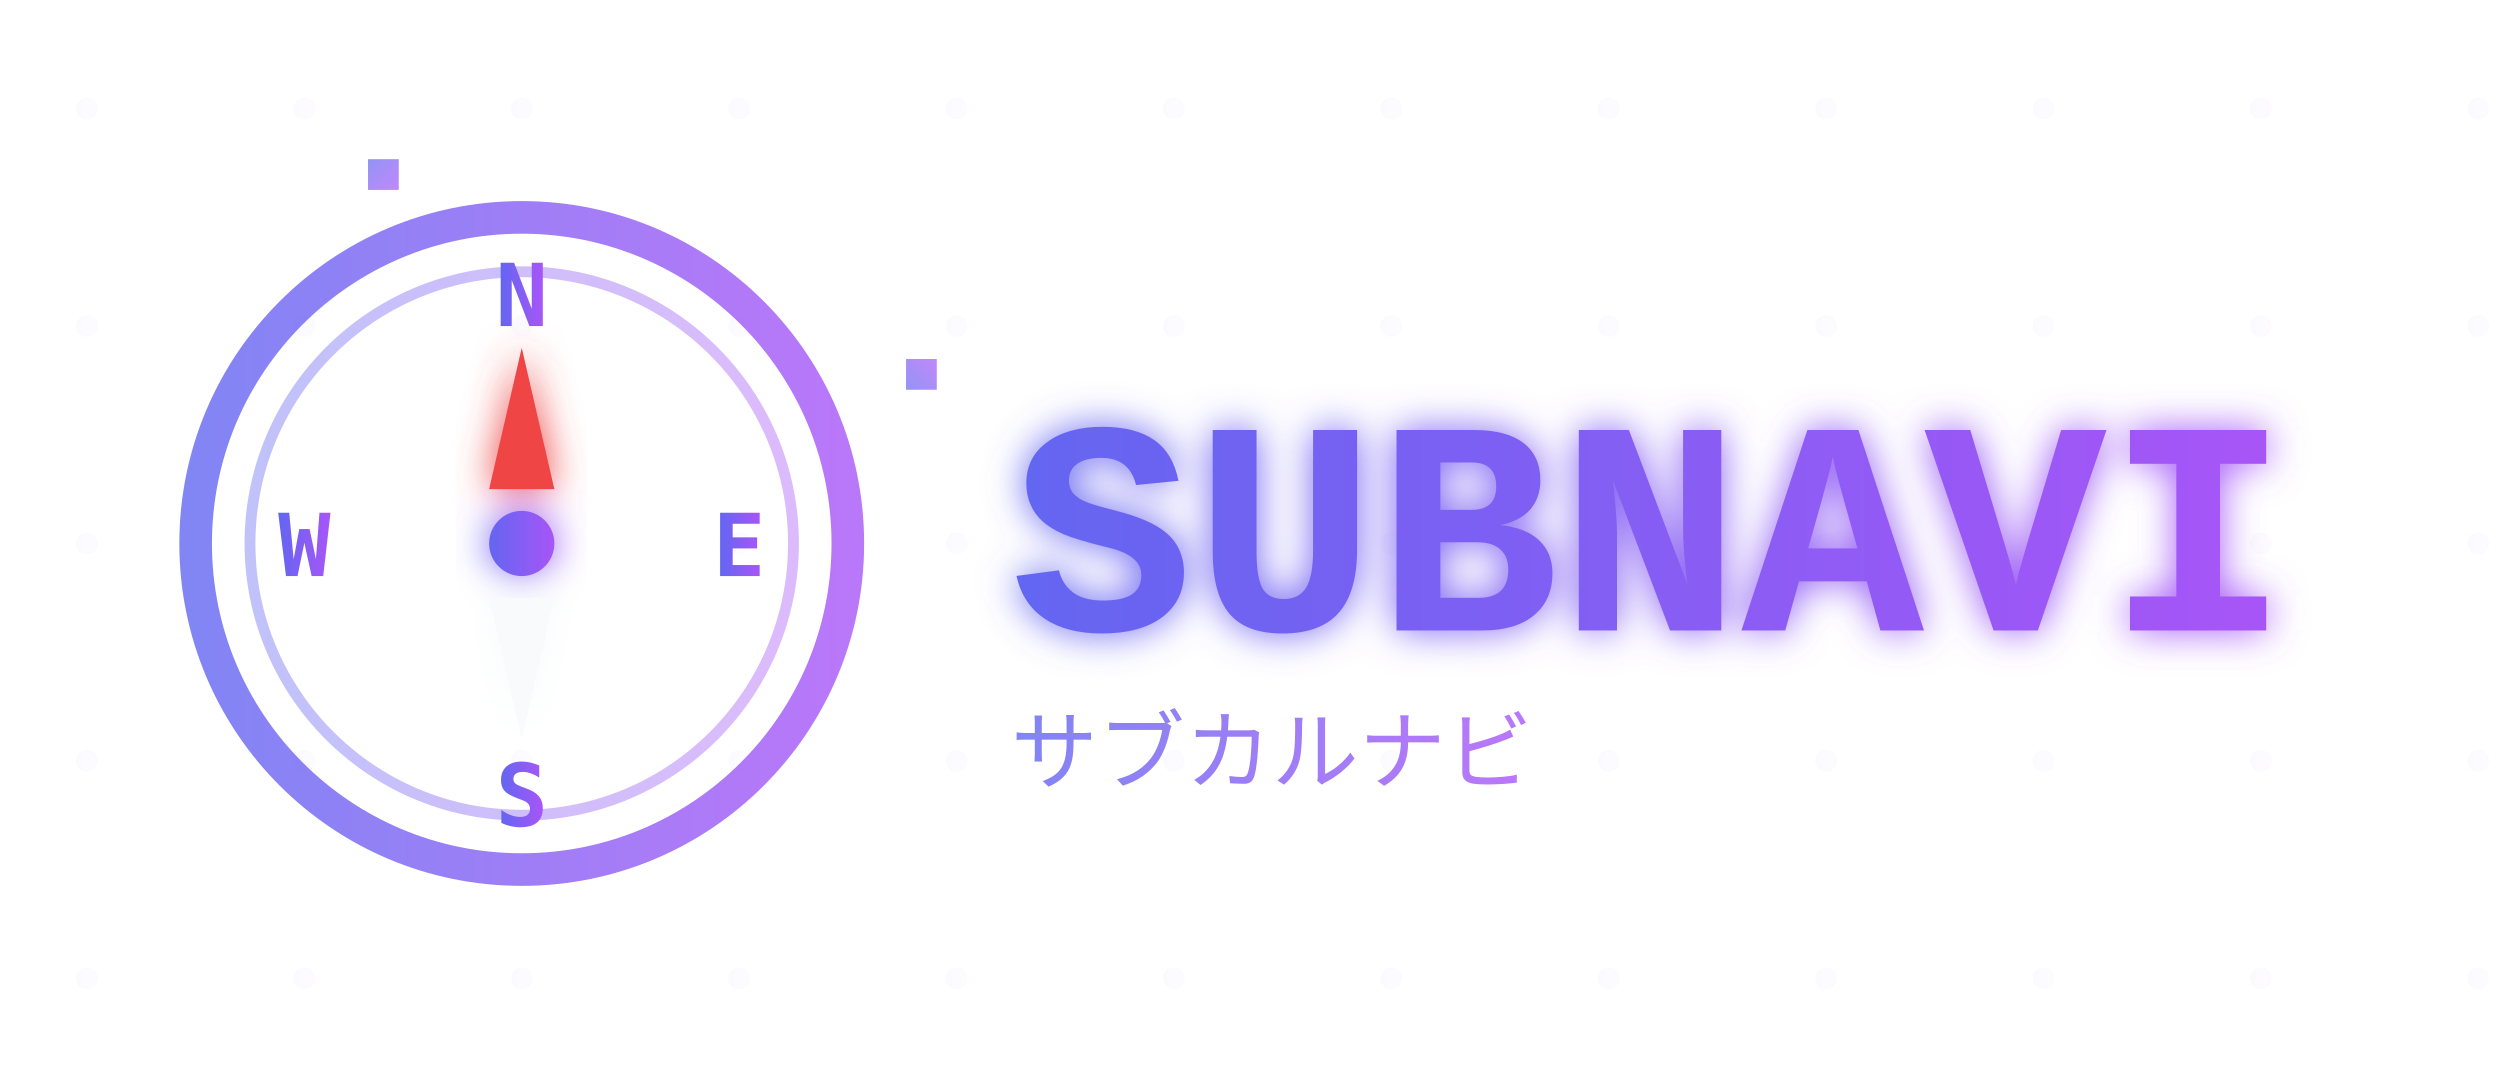
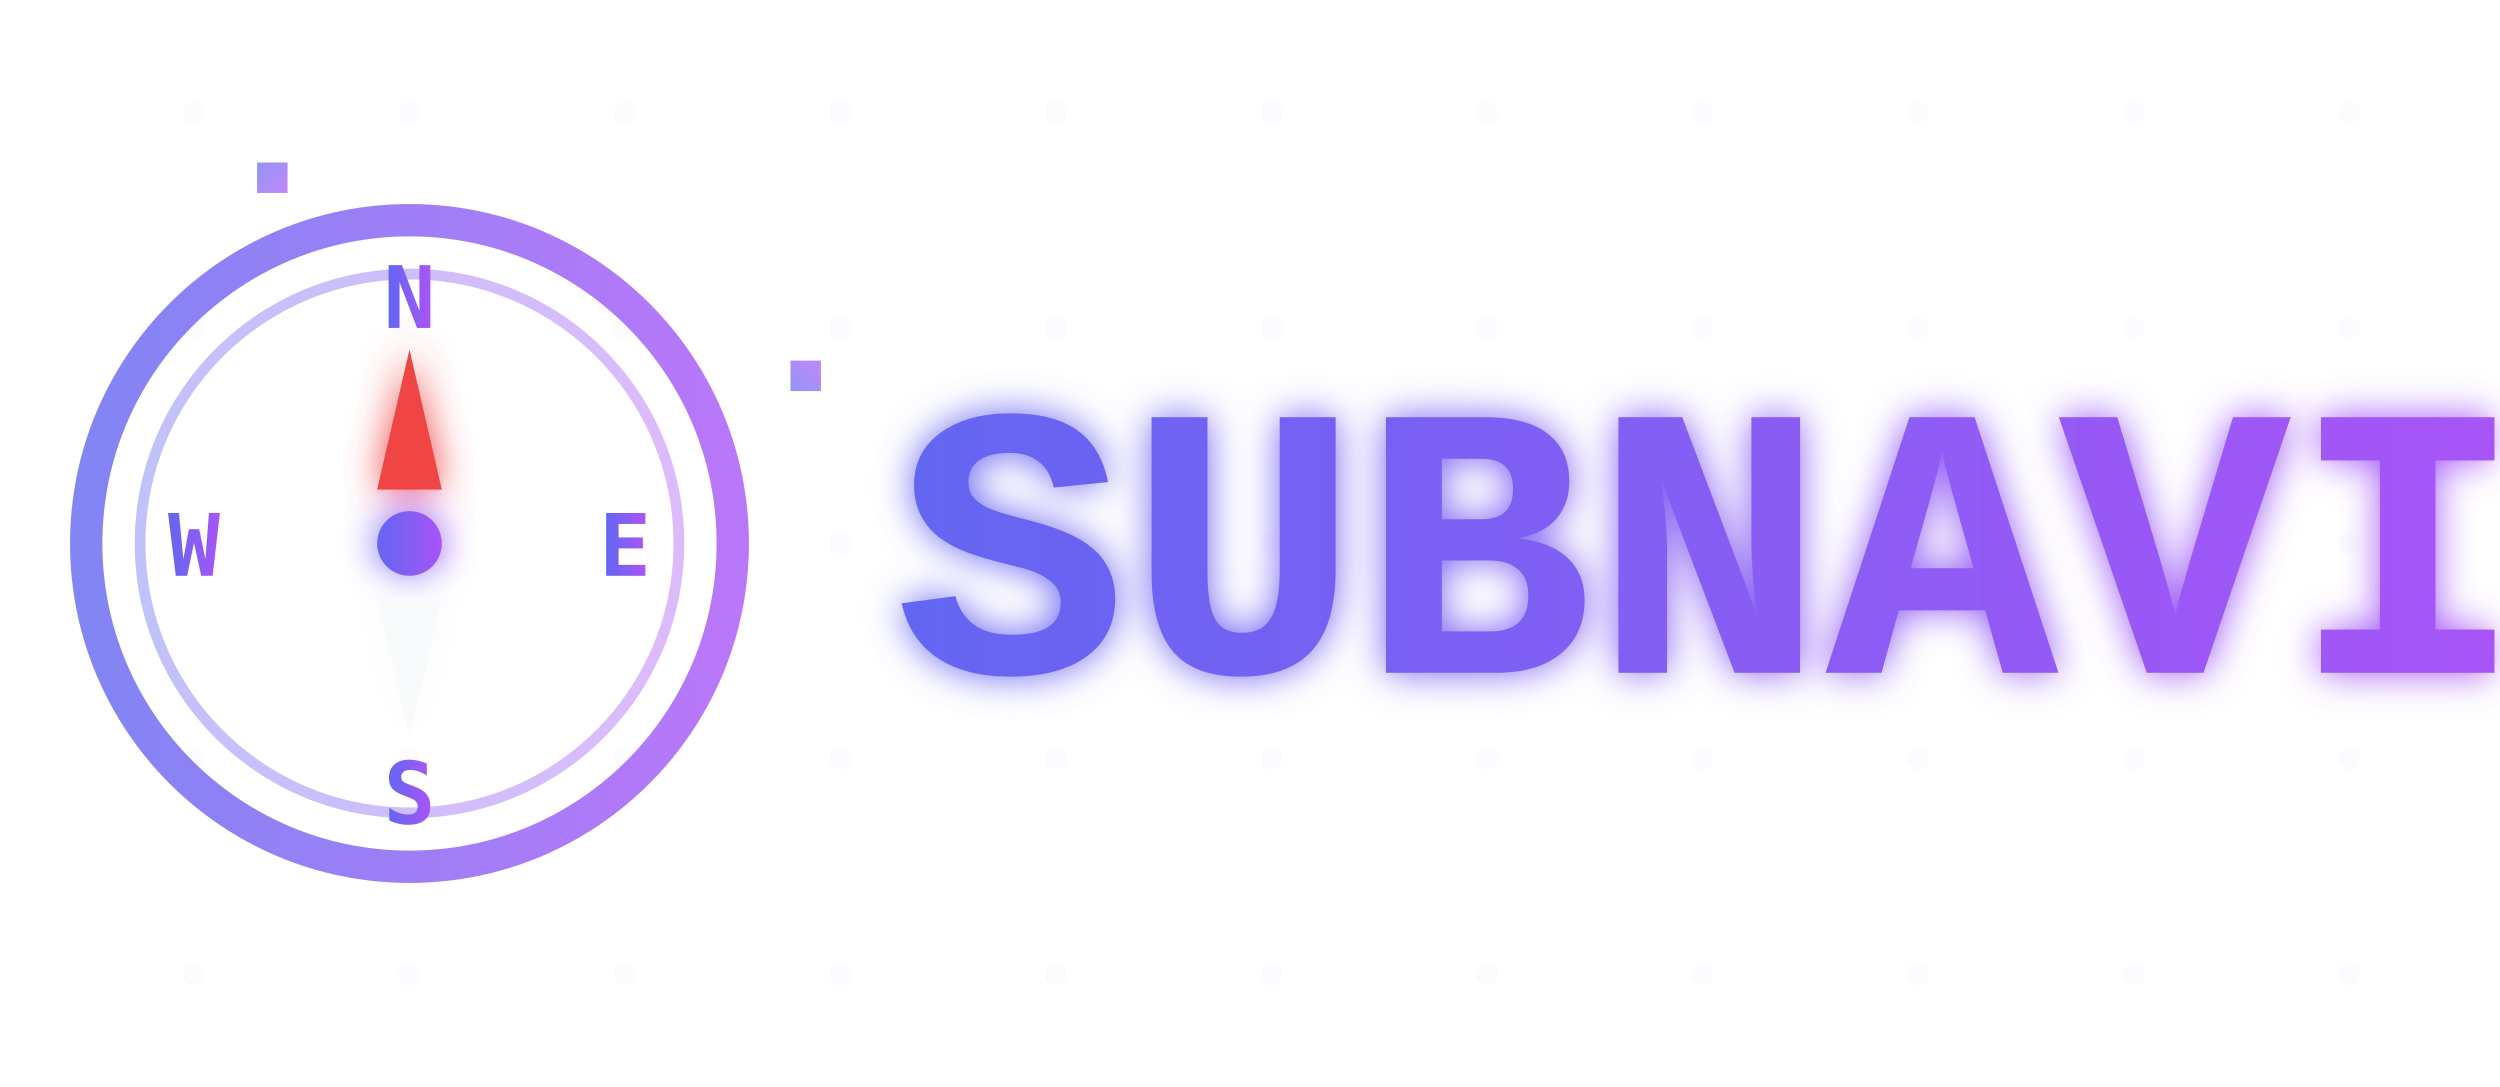
- <svg xmlns="http://www.w3.org/2000/svg" width="230" height="100" viewBox="12 0 210 100">
+ <svg xmlns="http://www.w3.org/2000/svg" width="230" height="100" viewBox="12 0 232 100">
  <defs>
    <linearGradient id="mainGradient" x1="0%" y1="0%" x2="100%" y2="0%">
      <stop offset="0%" style="stop-color:#6366f1;stop-opacity:1" />
      <stop offset="100%" style="stop-color:#a855f7;stop-opacity:1" />
    </linearGradient>
    <filter id="neonGlow" x="-50%" y="-50%" width="200%" height="200%">
      <feGaussianBlur stdDeviation="1.8" result="coloredBlur" />
      <feMerge>
        <feMergeNode in="coloredBlur" />
        <feMergeNode in="SourceGraphic" />
      </feMerge>
    </filter>
    <pattern id="starPattern" x="0" y="0" width="20" height="20" patternUnits="userSpaceOnUse">
      <circle cx="10" cy="10" r="1" fill="url(#mainGradient)" opacity="0.3">
        <animate attributeName="opacity" values="0.3;0.8;0.3" dur="2s" repeatCount="indefinite" />
      </circle>
    </pattern>
  </defs>
  <rect width="260" height="100" fill="url(#starPattern)" opacity="0.1" />
  <g transform="translate(50,50)">
    <circle cx="0" cy="0" r="30" fill="none" stroke="url(#mainGradient)" stroke-width="3" opacity="0.8" />
    <circle cx="0" cy="0" r="25" fill="none" stroke="url(#mainGradient)" stroke-width="1" opacity="0.4" />
-     <text x="0" y="-20" text-anchor="middle" font-family="monospace" font-size="8" font-weight="bold" fill="url(#mainGradient)">N</text>
-     <text x="20" y="3" text-anchor="middle" font-family="monospace" font-size="8" font-weight="bold" fill="url(#mainGradient)">E</text>
-     <text x="0" y="26" text-anchor="middle" font-family="monospace" font-size="8" font-weight="bold" fill="url(#mainGradient)">S</text>
-     <text x="-20" y="3" text-anchor="middle" font-family="monospace" font-size="8" font-weight="bold" fill="url(#mainGradient)">W</text>
+     <text x="0" y="-20" text-anchor="middle" font-family="monospace" font-size="8" font-weight="bold" fill="url(#mainGradient)">
+       N
+     </text>
+     <text x="20" y="3" text-anchor="middle" font-family="monospace" font-size="8" font-weight="bold" fill="url(#mainGradient)">
+       E
+     </text>
+     <text x="0" y="26" text-anchor="middle" font-family="monospace" font-size="8" font-weight="bold" fill="url(#mainGradient)">
+       S
+     </text>
+     <text x="-20" y="3" text-anchor="middle" font-family="monospace" font-size="8" font-weight="bold" fill="url(#mainGradient)">
+       W
+     </text>
    <g filter="url(#neonGlow)">
      <polygon points="0,-18 -3,-5 3,-5" fill="#ef4444" />
      <polygon points="0,18 -3,5 3,5" fill="#f8fafc" />
      <circle cx="0" cy="0" r="3" fill="url(#mainGradient)" />
    </g>
    <g opacity="0.7">
      <polygon points="-35,-15 -33,-13 -31,-15 -33,-17" fill="url(#mainGradient)" transform="rotate(45)">
        <animateTransform attributeName="transform" type="rotate" values="0;360" dur="8s" repeatCount="indefinite" />
      </polygon>
      <polygon points="35,15 37,17 39,15 37,13" fill="url(#mainGradient)" transform="rotate(-45)">
        <animateTransform attributeName="transform" type="rotate" values="0;-360" dur="6s" repeatCount="indefinite" />
      </polygon>
    </g>
  </g>
  <g transform="translate(95,50)">
-     <text x="0" y="8" font-family="'Courier New', monospace" font-size="28" font-weight="bold" fill="url(#mainGradient)" filter="url(#neonGlow)">
+     <text x="0" y="12" font-family="'Courier New', monospace" font-size="36" font-weight="bold" fill="url(#mainGradient)" filter="url(#neonGlow)">
      SUBNAVI
    </text>
-     <text x="0" y="22" font-family="'Courier New', monospace" font-size="8" fill="url(#mainGradient)" opacity="0.8">
-       サブカルナビ
-     </text>
  </g>
-   <line x1="95" y1="75" x2="255" y2="75" stroke="url(#mainGradient)" stroke-width="1" opacity="0.4" />
+   <line x1="95" y1="74" x2="274" y2="74" stroke="url(#mainGradient)" stroke-width="1" opacity="0.4" />
</svg>
